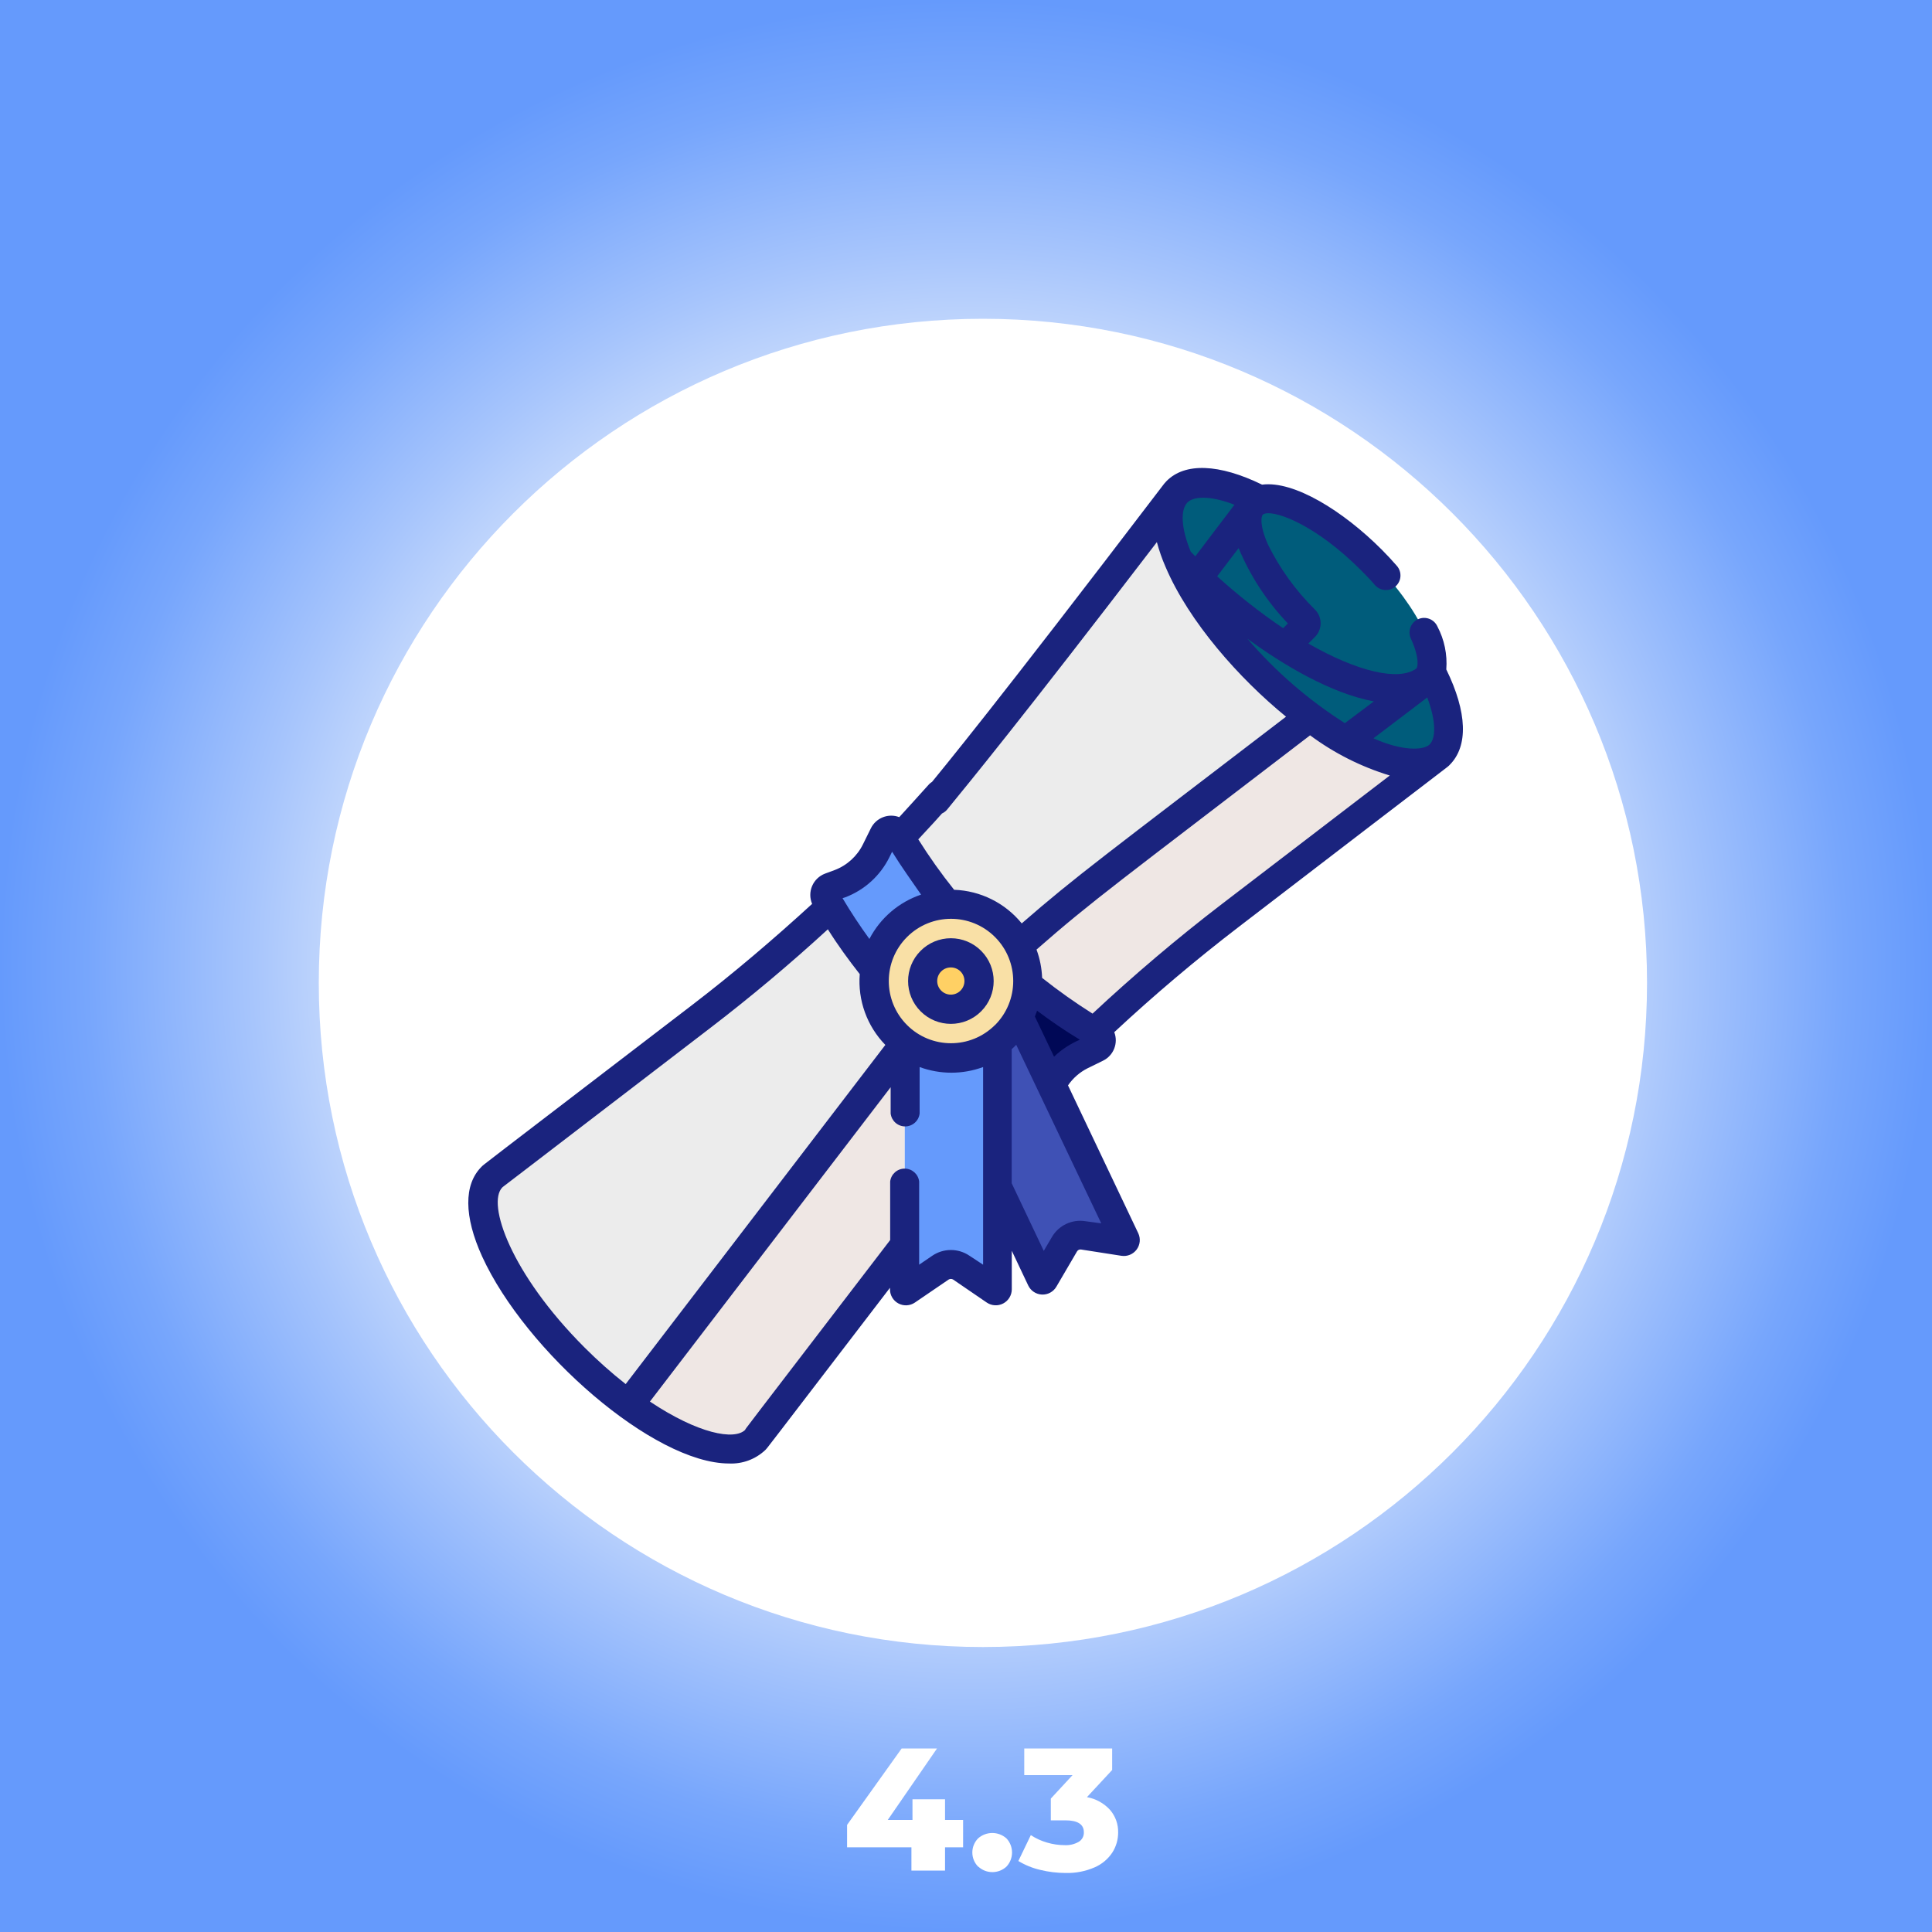
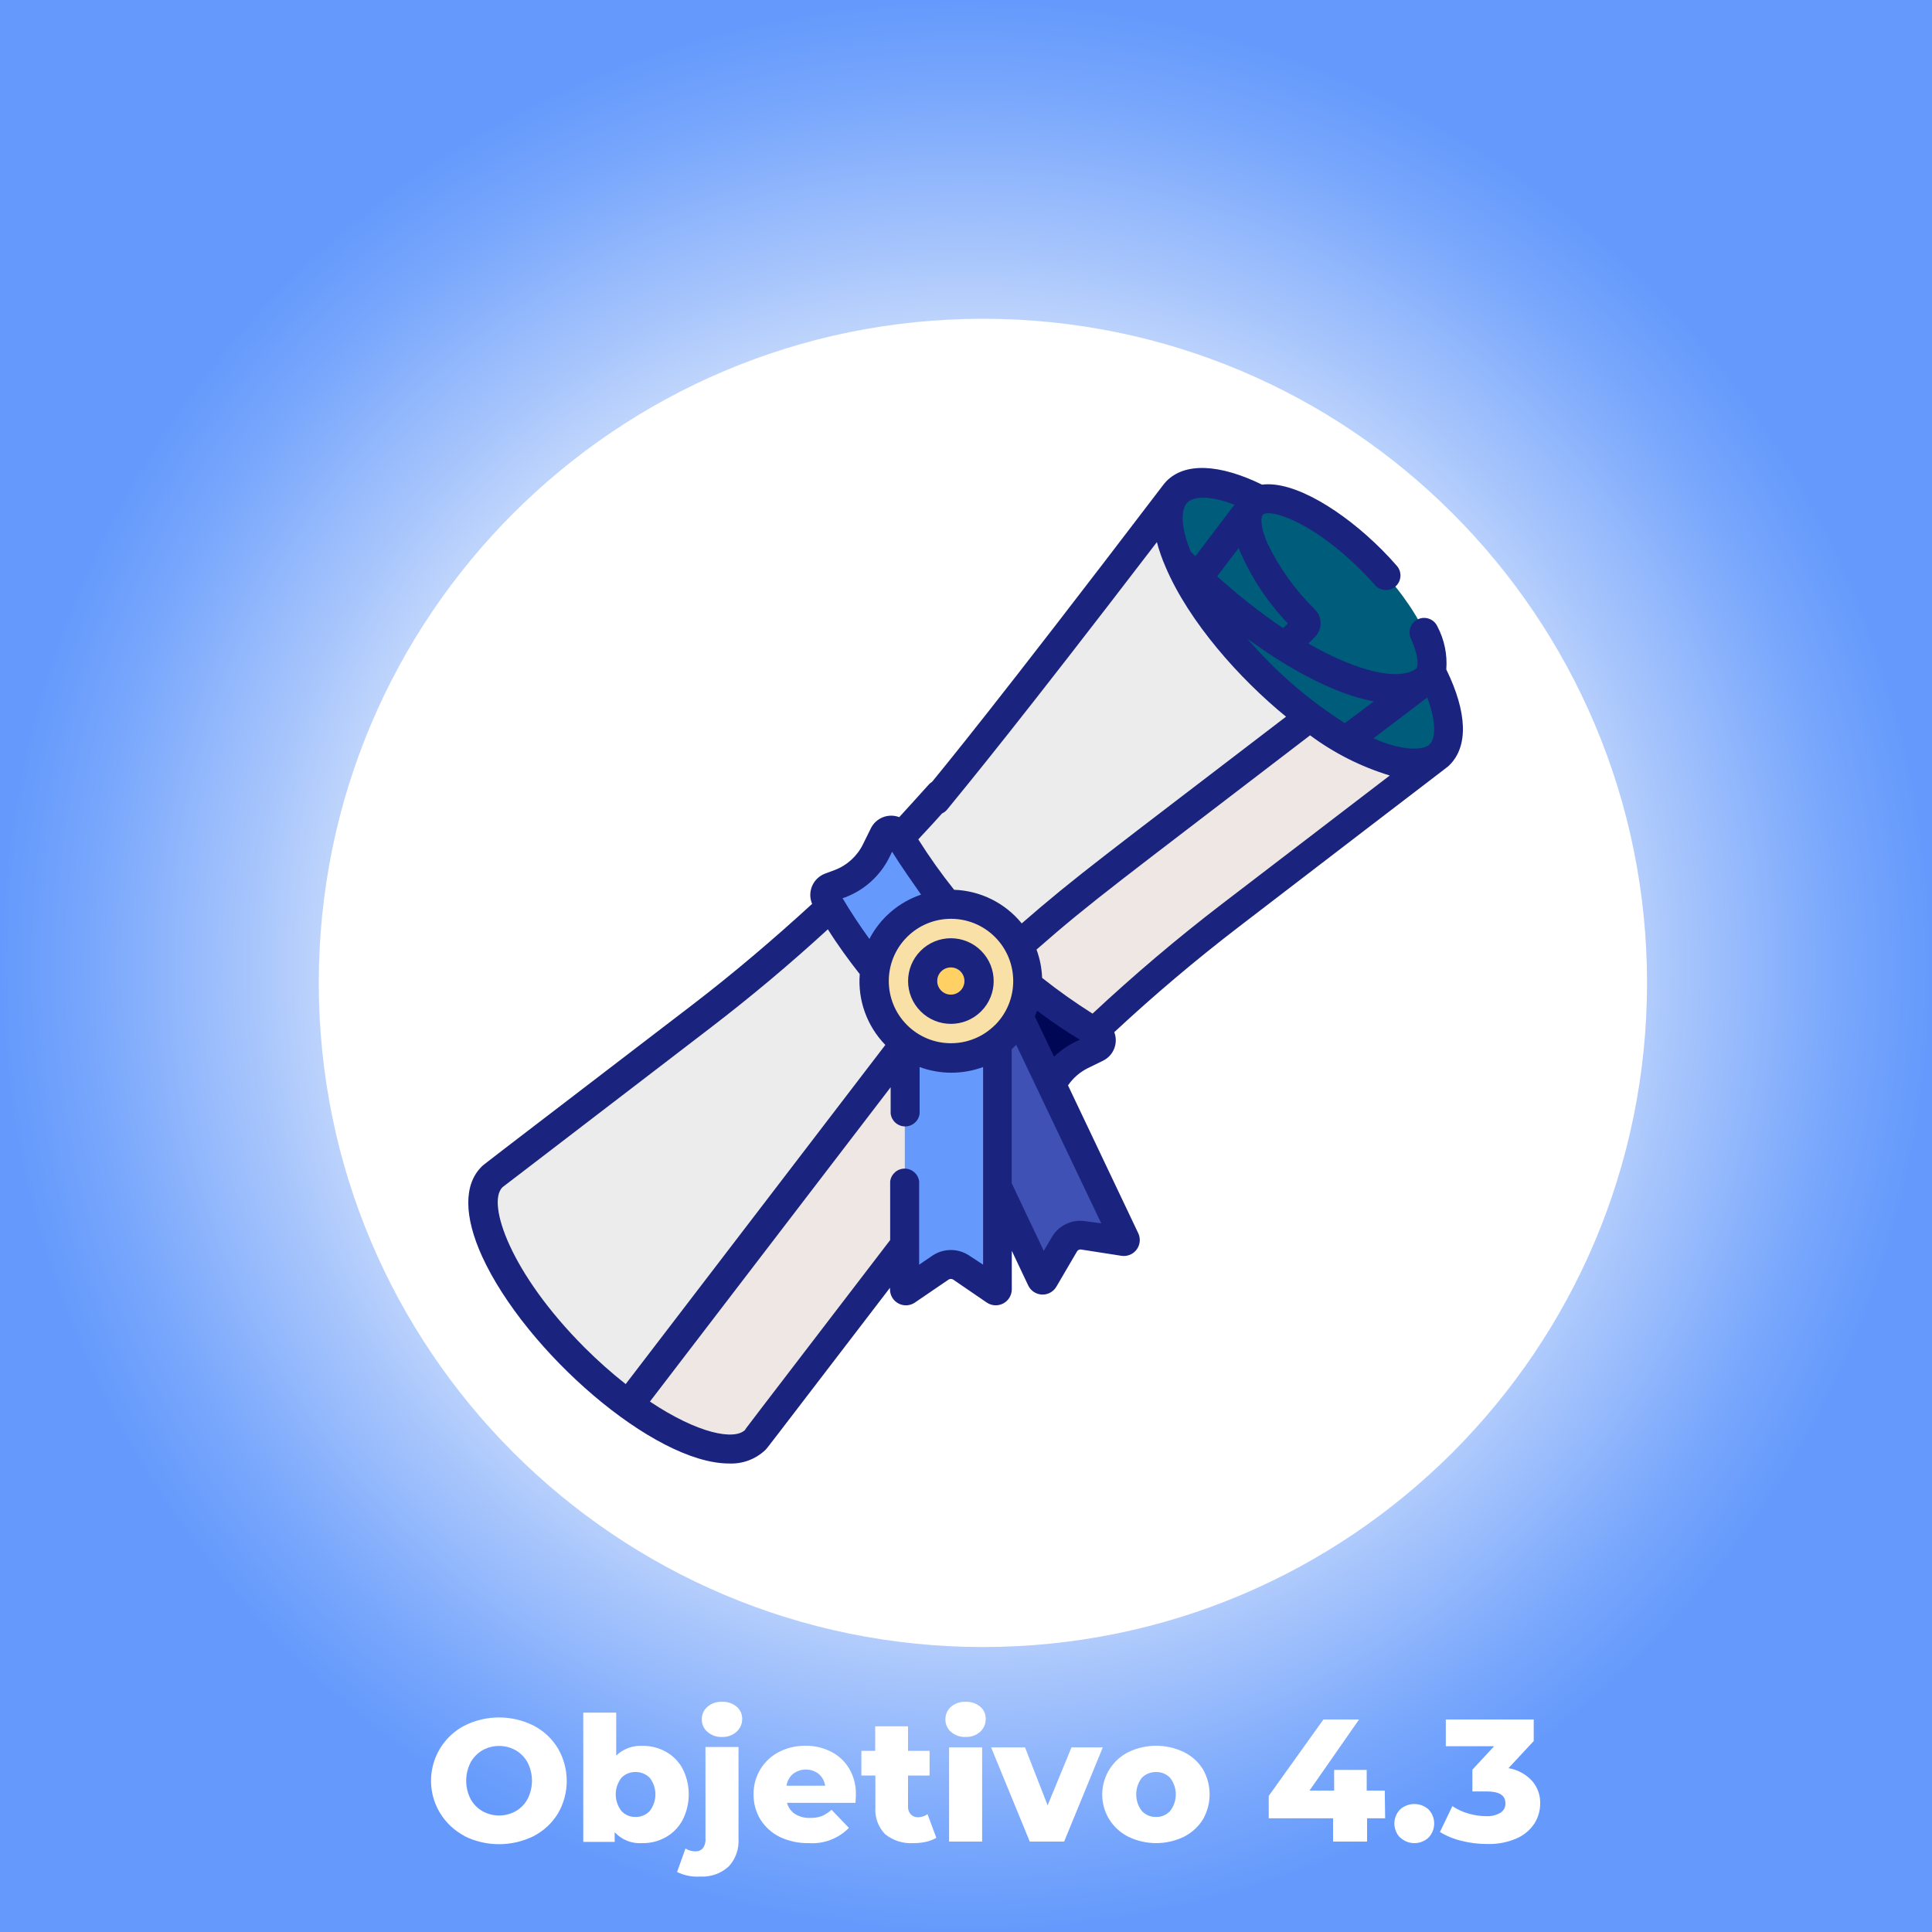
<svg xmlns="http://www.w3.org/2000/svg" id="Layer_1" data-name="Layer 1" viewBox="0 0 200 200">
  <defs>
    <style>.cls-1{fill:url(#radial-gradient);}.cls-2{fill:#fff;}.cls-3{fill:#005c7b;}.cls-4{fill:#f9e0a6;}.cls-5{fill:#ffd064;}.cls-6{fill:#659afc;}.cls-7{fill:#80b4fb;}.cls-8{fill:#3f51b5;}.cls-9{fill:#000856;}.cls-10{fill:#efe7e4;}.cls-11{fill:#ececec;}.cls-12{fill:#1a237e;}</style>
    <radialGradient id="radial-gradient" cx="100" cy="646" r="100" gradientTransform="translate(0 -546)" gradientUnits="userSpaceOnUse">
      <stop offset="0.45" stop-color="#fffffc" />
      <stop offset="0.49" stop-color="#f3f7fc" />
      <stop offset="0.74" stop-color="#a7c5fc" />
      <stop offset="0.91" stop-color="#77a6fc" />
      <stop offset="1" stop-color="#659afc" />
    </radialGradient>
  </defs>
  <rect class="cls-1" width="200" height="200" />
-   <path class="cls-2" d="M99.7,191.23H97.83v2.41H94.35v-2.41H87.69v-2.32L93.34,181H97L91.9,188.4h2.56v-2.14h3.37v2.14H99.7Z" />
-   <path class="cls-2" d="M101.25,193.23a2.09,2.09,0,0,1,0-2.92,2.21,2.21,0,0,1,2.94,0,2.14,2.14,0,0,1,0,2.92,2.15,2.15,0,0,1-2.92,0Z" />
-   <path class="cls-2" d="M114.92,187.37a3.46,3.46,0,0,1,.83,2.33,3.83,3.83,0,0,1-.6,2.07,4.18,4.18,0,0,1-1.84,1.54,7.06,7.06,0,0,1-3,.58,11.2,11.2,0,0,1-2.63-.32,7.75,7.75,0,0,1-2.26-.92l1.29-2.68a6.08,6.08,0,0,0,1.67.77,6.54,6.54,0,0,0,1.83.27,2.66,2.66,0,0,0,1.45-.34,1.09,1.09,0,0,0,.54-1q0-1.23-1.92-1.23h-1.5v-2.25l2.25-2.43h-5V181h9.1v2.23l-2.61,2.81A4.24,4.24,0,0,1,114.92,187.37Z" />
  <circle class="cls-2" cx="101.75" cy="101.75" r="68.75" />
  <path class="cls-3" d="M135.06,64.93l-2,2c6.29,4,11.81,5.47,14.49,3.52l.21-.18C149.54,68.49,147,63,142,58s-10.48-7.55-12.3-5.74.64,7,5.37,11.92A.51.51,0,0,1,135.06,64.93Z" />
  <path class="cls-3" d="M133,67l2-2a.53.53,0,0,0,0-.75c-4.56-4.7-7-9.78-5.54-11.72l-5.6,7.37A63.11,63.11,0,0,0,133,67Z" />
  <path class="cls-3" d="M130.35,69.64a43.85,43.85,0,0,0,9,7l8.17-6.2c-4.2,3.06-15.36-2.34-25.5-12.47h0A39.08,39.08,0,0,0,130.35,69.64Z" />
  <path class="cls-3" d="M122,58h0c.63.63,1.27,1.24,1.9,1.83l5.6-7.37a1.63,1.63,0,0,1,.17-.2,1.9,1.9,0,0,1,.79-.46c-3.84-2-7.07-2.42-8.62-.87-1.35,1.35-1.18,4,.18,7.16Z" />
  <path class="cls-3" d="M148.19,69.52a1.9,1.9,0,0,1-.46.78l-.21.18-.05,0,.05,0-8.17,6.2-.13-.08c4.37,2.52,8.13,3.25,9.84,1.53,1.55-1.54,1.09-4.77-.87-8.61Z" />
  <circle class="cls-4" cx="98.43" cy="101.56" r="7.95" />
  <circle class="cls-5" cx="98.43" cy="101.56" r="2.92" />
  <path class="cls-6" d="M92.81,95.94a7.94,7.94,0,0,1,5.28-2.32,58.94,58.94,0,0,1-4.92-7L93,86.35a.84.84,0,0,0-1.48.07l-.8,1.64A7,7,0,0,1,87,91.48l-1,.37a.85.85,0,0,0-.43,1.22l.44.74a58.85,58.85,0,0,0,4.58,6.57,7.91,7.91,0,0,1,2.24-4.44Z" />
  <path class="cls-6" d="M93.64,107.9v25.58a.14.14,0,0,0,.22.11l3.49-2.37a1.91,1.91,0,0,1,2.17,0l3.49,2.37a.14.14,0,0,0,.22-.11V107.9A7.94,7.94,0,0,1,93.64,107.9Z" />
  <path class="cls-7" d="M100.18,109.32h0Z" />
  <path class="cls-8" d="M116.47,128.32l-11-23.09a7.94,7.94,0,0,1-2.26,2.67v14.92l4.58,9.62a.14.14,0,0,0,.25,0l2.13-3.64a1.94,1.94,0,0,1,2-.93l4.17.65A.15.15,0,0,0,116.47,128.32Z" />
  <path class="cls-9" d="M108.85,112.3a7,7,0,0,1,3.09-3l1.64-.81a.84.84,0,0,0,.06-1.47l-.27-.17a58.06,58.06,0,0,1-7-4.91,7.94,7.94,0,0,1-.89,3.32Z" />
  <path class="cls-10" d="M65.05,145.39c5.69,4.15,11,5.78,13.09,3.66a2.69,2.69,0,0,0,.27-.32l15.23-19.87V108.07Z" />
  <path class="cls-11" d="M93.64,107.9h0a6.2,6.2,0,0,1-.83-.72,7.94,7.94,0,0,1-2.24-6.8h0A57.22,57.22,0,0,1,86,93.85a175.37,175.37,0,0,1-13.4,11.38L51.26,121.58h0a2.61,2.61,0,0,0-.31.27c-2.82,2.82,1,11.2,8.49,18.71a48.37,48.37,0,0,0,5.61,4.83l28.59-37.32v-.17Z" />
  <path class="cls-11" d="M135.6,74.2a48.69,48.69,0,0,1-5.25-4.56c-7.24-7.25-11-15.3-8.76-18.38L105.23,72.61a175.52,175.52,0,0,1-12,14.09,57.84,57.84,0,0,0,4.88,6.92,8,8,0,0,1,6,2.32,7.85,7.85,0,0,1,1.41,1.92q4.77-4.24,9.85-8.13Z" />
  <path class="cls-10" d="M135.6,74.2,115.32,89.73q-5.08,3.88-9.85,8.13a7.89,7.89,0,0,1,.91,4,58.93,58.93,0,0,0,6.92,4.87,175.52,175.52,0,0,1,14.09-12l21.35-16.35c-2.35,1.73-7.58-.06-13.14-4.21Z" />
  <path class="cls-12" d="M95.3,98.43a4.43,4.43,0,1,0,6.27,0,4.42,4.42,0,0,0-6.27,0Zm4.13,2.13a1.41,1.41,0,1,1-2,0A1.42,1.42,0,0,1,99.43,100.56Z" />
  <path class="cls-12" d="M75.47,151.5a5.12,5.12,0,0,0,3.74-1.38c.3-.31-.54.75,12.92-16.81v.17a1.65,1.65,0,0,0,2.58,1.36l3.49-2.38a.44.44,0,0,1,.47,0l3.48,2.38a1.66,1.66,0,0,0,2.59-1.36v-4l1.7,3.59a1.65,1.65,0,0,0,2.92.12l2.13-3.64a.41.41,0,0,1,.43-.2l4.17.65a1.65,1.65,0,0,0,1.74-2.34l-7.27-15.3a5.38,5.38,0,0,1,2-1.76l1.63-.8a2.35,2.35,0,0,0,1.16-2.95c4.11-3.83,8.45-7.5,12.9-10.91,23-17.66,21.52-16.45,21.82-16.76,1.94-1.94,1.82-5.44-.35-9.88a8.18,8.18,0,0,0-.92-4.45,1.51,1.51,0,1,0-2.75,1.25c.94,2.06.71,3,.56,3.11l0,0c-1.82,1.33-6.11.31-11.17-2.59l.67-.67a2,2,0,0,0,0-2.86,25,25,0,0,1-4.84-6.7c-.92-2.06-.7-2.95-.55-3.11l.09-.06.21-.07c1.21-.23,5.21,1.22,9.86,5.87.49.5,1,1,1.42,1.51a1.51,1.51,0,1,0,2.26-2c-.49-.56-1-1.11-1.54-1.65-4-4-9.07-7.14-12.37-6.71-4.45-2.17-8-2.3-9.9-.36a4.76,4.76,0,0,0-.44.53C102.8,73.31,97.9,79.2,95.72,81.88a1.51,1.51,0,0,0,2.34,1.91c2.24-2.75,7.33-8.9,21.7-27.67a17.78,17.78,0,0,0,.9,2.57c2.42,5.69,7.65,11.57,12.47,15.5-18.73,14.35-21.75,16.51-27.36,21.4a9.45,9.45,0,0,0-7-3.48,56.59,56.59,0,0,1-3.71-5.22c1.12-1.19,2.22-2.4,3.29-3.61a1.51,1.51,0,1,0-2.26-2c-1,1.11-2,2.22-3,3.31a2.35,2.35,0,0,0-2.94,1.16l-.81,1.64a5.4,5.4,0,0,1-2.94,2.68l-1,.37a2.36,2.36,0,0,0-1.33,3.13c-4,3.66-8.13,7.18-12.41,10.46-22.9,17.54-21.52,16.46-21.82,16.76-1.84,1.84-1.82,5.13.07,9.28C54.4,139.89,67.68,151.5,75.47,151.5ZM100.37,130a3.42,3.42,0,0,0-3.87,0l-1.35.92v-8.61a1.51,1.51,0,0,0-3,0v6.06c-15.94,20.82-15,19.55-15,19.64-1.12,1.12-4.88.41-9.87-2.92l24.92-32.54v2.72a1.51,1.51,0,0,0,3,0v-4.81a9.51,9.51,0,0,0,6.57,0v20.46Zm12-3.58a3.39,3.39,0,0,0-3.49,1.66l-.83,1.41-3.32-7V108.61c.17-.15.32-.3.47-.45L114,126.64Zm-3.24-17-2-4.19c.08-.2.16-.4.23-.6,1.43,1.07,2.91,2.09,4.43,3a9,9,0,0,0-2.68,1.76ZM147.75,72.2c1,2.69.83,4.28.24,4.87s-2.76.73-5.81-.64Zm-14.43-7.66-.49.49A61.24,61.24,0,0,1,126,59.66l2.22-2.92A25.57,25.57,0,0,0,133.32,64.54Zm-5.53-12.29-4.05,5.34c-.15-.16-.31-.31-.47-.47-1-2.41-1.1-4.35-.34-5.11.59-.59,2.18-.79,4.86.24Zm1.34,13.87c3.66,2.68,8.61,5.65,13.09,6.49l-3,2.25A45.4,45.4,0,0,1,129.13,66.12Zm6.49,10a27.05,27.05,0,0,0,8.25,4.16l-17.4,13.32c-4.62,3.54-9.11,7.35-13.37,11.33a59.33,59.33,0,0,1-5.22-3.7,9.48,9.48,0,0,0-.58-2.93c5.8-5.09,8.53-7,28.32-22.18Zm-32.63,30A6.44,6.44,0,1,1,103,97,6.45,6.45,0,0,1,103,106.12ZM87.5,92.89a8.43,8.43,0,0,0,4.58-4.17l.27-.55c.94,1.52,2,3,3,4.44A9.44,9.44,0,0,0,90,97.2c-1-1.38-1.92-2.77-2.78-4.22ZM52,122.92c.09-.09-1.29,1,21.52-16.5,4.19-3.21,8.28-6.64,12.18-10.22,1,1.6,2.13,3.15,3.3,4.64a9.44,9.44,0,0,0,2.65,7.33L64.77,143.28a48,48,0,0,1-4.26-3.79C52.86,131.84,50.37,124.57,52,122.92Z" />
+   <path class="cls-2" d="M48.07,190.05a6.48,6.48,0,0,1-2.5-2.34,6.44,6.44,0,0,1,2.5-9.07,8,8,0,0,1,7.18,0A6.3,6.3,0,0,1,57.76,181a6.68,6.68,0,0,1,0,6.73,6.44,6.44,0,0,1-2.51,2.34,8.09,8.09,0,0,1-7.18,0Zm5.32-2.56a3.2,3.2,0,0,0,1.23-1.27,4.15,4.15,0,0,0,0-3.76,3.27,3.27,0,0,0-1.23-1.27,3.53,3.53,0,0,0-3.45,0,3.27,3.27,0,0,0-1.23,1.27,4.15,4.15,0,0,0,0,3.76,3.2,3.2,0,0,0,1.23,1.27,3.53,3.53,0,0,0,3.45,0Z" />
+   <path class="cls-2" d="M68.93,181.34a4.35,4.35,0,0,1,1.73,1.75,5.85,5.85,0,0,1,0,5.32,4.4,4.4,0,0,1-1.73,1.77,4.72,4.72,0,0,1-2.42.62,3.55,3.55,0,0,1-2.88-1.13v1H60.38V177.29h3.41v4.44a3.67,3.67,0,0,1,2.72-1A4.82,4.82,0,0,1,68.93,181.34Zm-1.66,6.12a2.8,2.8,0,0,0,0-3.41,2,2,0,0,0-1.48-.61,1.94,1.94,0,0,0-1.47.61,2.8,2.8,0,0,0,0,3.41,1.89,1.89,0,0,0,1.47.63A1.93,1.93,0,0,0,67.27,187.46Z" />
+   <path class="cls-2" d="M70.09,193.79l.87-2.43a2,2,0,0,0,1.06.29.93.93,0,0,0,.74-.32,1.48,1.48,0,0,0,.27-1v-9.48h3.42v9.5a3.85,3.85,0,0,1-1,2.85,4,4,0,0,1-2.93,1.06A4.78,4.78,0,0,1,70.09,193.79Zm3.14-14.51a1.65,1.65,0,0,1-.58-1.29,1.67,1.67,0,0,1,.58-1.3,2.15,2.15,0,0,1,1.51-.52,2.19,2.19,0,0,1,1.51.5,1.6,1.6,0,0,1,.58,1.26,1.75,1.75,0,0,1-.58,1.34,2.12,2.12,0,0,1-1.51.54A2.16,2.16,0,0,1,73.23,179.28Z" />
+   <path class="cls-2" d="M88.56,186.63H81.47a2,2,0,0,0,.84,1.16,2.78,2.78,0,0,0,1.56.4,3.42,3.42,0,0,0,1.21-.19,3.86,3.86,0,0,0,1-.65l1.8,1.87a5.3,5.3,0,0,1-4.16,1.58,6.7,6.7,0,0,1-3-.64,5,5,0,0,1-2-1.8,4.91,4.91,0,0,1-.71-2.61,4.85,4.85,0,0,1,2.61-4.38,5.85,5.85,0,0,1,2.76-.65,5.64,5.64,0,0,1,2.64.61,4.57,4.57,0,0,1,1.88,1.74,5.06,5.06,0,0,1,.7,2.71S88.6,186.09,88.56,186.63Zm-6.47-3a2,2,0,0,0-.67,1.23h4a2,2,0,0,0-.67-1.23,2.18,2.18,0,0,0-2.65,0Z" />
+   <path class="cls-2" d="M96.93,190.25a3.6,3.6,0,0,1-1.05.41,5.63,5.63,0,0,1-1.32.14,4.23,4.23,0,0,1-2.94-.93,3.62,3.62,0,0,1-1-2.79V183.8H89.17v-2.55H90.6v-2.54H94v2.54h2.23v2.55H94V187a1.13,1.13,0,0,0,.28.82,1,1,0,0,0,.74.3,1.78,1.78,0,0,0,1-.31Z" />
+   <path class="cls-2" d="M98.44,179.28a1.67,1.67,0,0,1-.57-1.29,1.69,1.69,0,0,1,.57-1.3,2.18,2.18,0,0,1,1.52-.52,2.2,2.2,0,0,1,1.51.5,1.6,1.6,0,0,1,.57,1.26,1.75,1.75,0,0,1-.57,1.34,2.13,2.13,0,0,1-1.51.54A2.18,2.18,0,0,1,98.44,179.28Zm-.19,1.61h3.42v9.75H98.25Z" />
+   <path class="cls-2" d="M114.16,180.89l-4,9.75H106.6l-4-9.75h3.51l2.34,6,2.47-6Z" />
+   <path class="cls-2" d="M116.84,190.16a5,5,0,0,1-2-1.8,4.92,4.92,0,0,1,2-7,6.62,6.62,0,0,1,5.68,0,4.83,4.83,0,0,1,2,1.78,5.22,5.22,0,0,1,0,5.22,5,5,0,0,1-2,1.8,6.6,6.6,0,0,1-5.67,0Zm4.3-2.7a2.8,2.8,0,0,0,0-3.41,1.94,1.94,0,0,0-1.47-.61,2,2,0,0,0-1.48.61,2.84,2.84,0,0,0,0,3.41,1.93,1.93,0,0,0,1.48.63A1.89,1.89,0,0,0,121.14,187.46Z" />
+   <path class="cls-2" d="M143.39,188.23h-1.87v2.41H138v-2.41h-6.66v-2.32L137,178h3.69l-5.13,7.36h2.55v-2.14h3.37v2.14h1.87Z" />
+   <path class="cls-2" d="M144.94,190.23a2.09,2.09,0,0,1,0-2.92,2.21,2.21,0,0,1,2.94,0,2.11,2.11,0,0,1,0,2.92,2.15,2.15,0,0,1-2.92,0Z" />
+   <path class="cls-2" d="M158.61,184.37a3.41,3.41,0,0,1,.83,2.33,3.83,3.83,0,0,1-.6,2.07,4.18,4.18,0,0,1-1.84,1.54,7.06,7.06,0,0,1-3.05.58,10.7,10.7,0,0,1-2.63-.32,7.75,7.75,0,0,1-2.26-.92l1.29-2.68a5.8,5.8,0,0,0,1.67.77,6.54,6.54,0,0,0,1.83.27,2.66,2.66,0,0,0,1.45-.34,1.09,1.09,0,0,0,.54-1c0-.82-.64-1.22-1.92-1.22h-1.5v-2.25l2.25-2.43h-5V178h9.1v2.23l-2.61,2.81A4.24,4.24,0,0,1,158.61,184.37Z" />
</svg>
